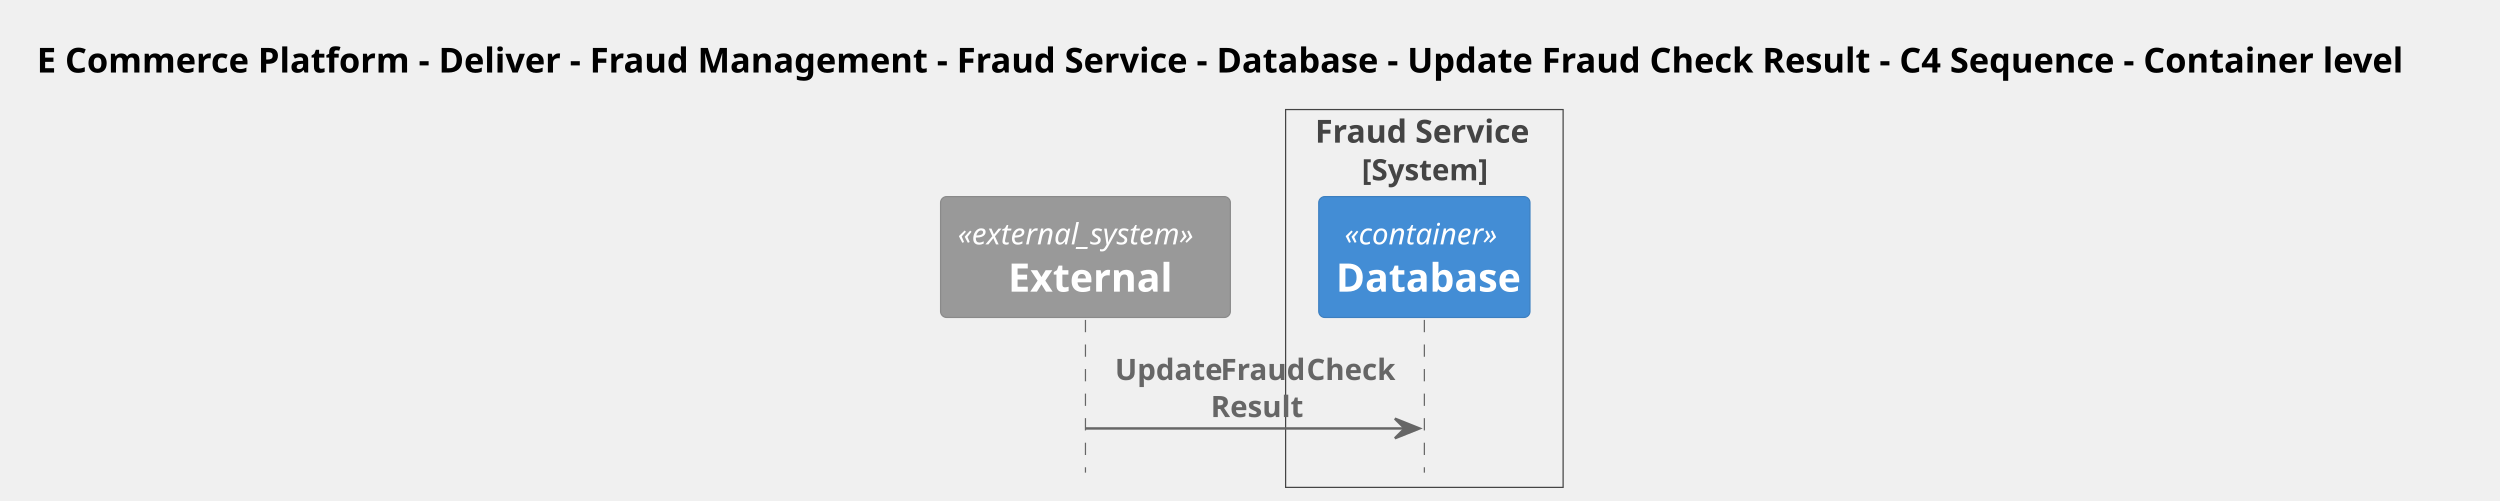
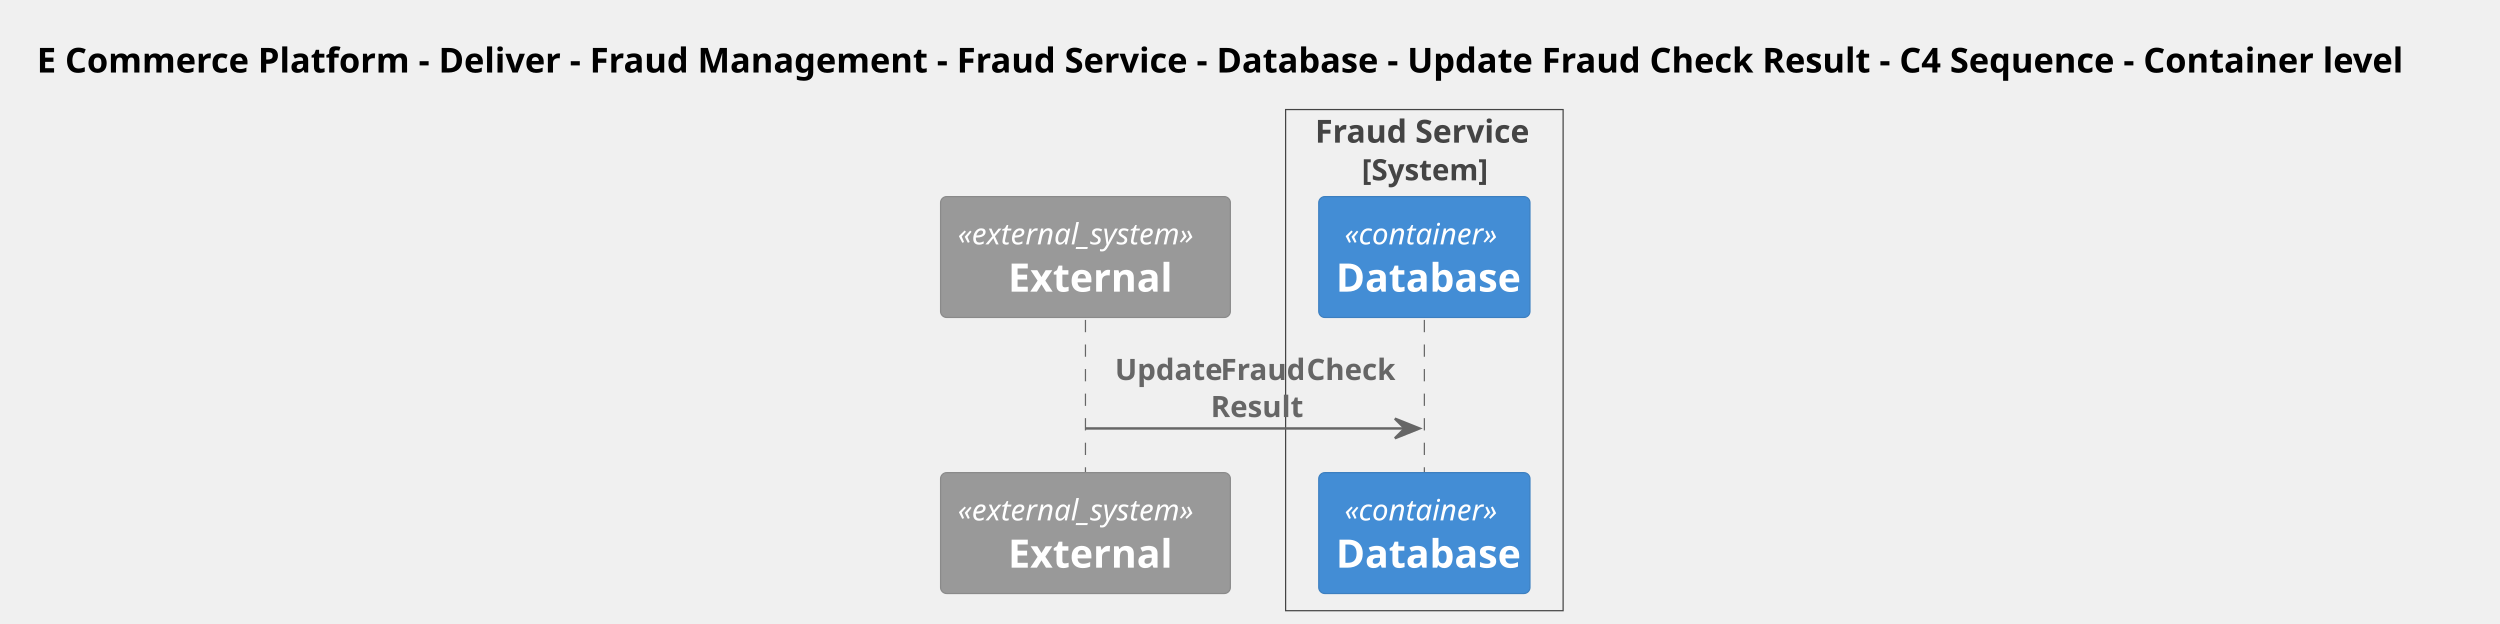
- <svg xmlns="http://www.w3.org/2000/svg" contentStyleType="text/css" height="204px" preserveAspectRatio="none" style="width:1018px;height:204px;background:#FFFFFF;" version="1.1" viewBox="0 0 1018 204" width="1018px" zoomAndPan="magnify">
+ <svg xmlns="http://www.w3.org/2000/svg" contentStyleType="text/css" height="254px" preserveAspectRatio="none" style="width:1018px;height:254px;background:#FFFFFF;" version="1.1" viewBox="0 0 1018 254" width="1018px" zoomAndPan="magnify">
  <defs />
  <g>
-     <rect fill="none" height="153.852" style="stroke:#444444;stroke-width:0.5;" width="113" x="523.5" y="44.609" />
+     <rect fill="none" height="204.07" style="stroke:#444444;stroke-width:0.5;" width="113" x="523.5" y="44.609" />
    <text fill="#444444" font-family="sans-serif" font-size="13" font-weight="bold" lengthAdjust="spacing" textLength="89" x="535.5" y="58.105">Fraud Service</text>
    <text fill="#444444" font-family="sans-serif" font-size="12" font-weight="bold" lengthAdjust="spacing" textLength="51" x="554.5" y="73.418">[System]</text>
    <text fill="#000000" font-family="sans-serif" font-size="14" font-weight="bold" lengthAdjust="spacing" textLength="985" x="15" y="29.533">E Commerce Platform - Deliver - Fraud Management - Fraud Service - Database - Update Fraud Check Result - C4 Sequence - Container level</text>
    <line style="stroke:#666666;stroke-width:0.5;stroke-dasharray:5.0,5.0;" x1="442" x2="442" y1="130.273" y2="192.461" />
    <line style="stroke:#666666;stroke-width:0.5;stroke-dasharray:5.0,5.0;" x1="580" x2="580" y1="130.273" y2="192.461" />
    <rect fill="#999999" height="49.219" rx="2.5" ry="2.5" style="stroke:#8A8A8A;stroke-width:0.5;" width="118" x="383" y="80.055" />
    <text fill="#FFFFFF" font-family="sans-serif" font-size="12" font-style="italic" lengthAdjust="spacing" textLength="104" x="390" y="99.512">«external_system»</text>
    <text fill="#FFFFFF" font-family="sans-serif" font-size="16" font-weight="bold" lengthAdjust="spacing" textLength="63" x="410.5" y="118.758">External</text>
    <rect fill="#438DD5" height="49.219" rx="2.5" ry="2.5" style="stroke:#3C7FC0;stroke-width:0.5;" width="86" x="537" y="80.055" />
    <text fill="#FFFFFF" font-family="sans-serif" font-size="12" font-style="italic" lengthAdjust="spacing" textLength="65" x="547.5" y="99.512">«container»</text>
    <text fill="#FFFFFF" font-family="sans-serif" font-size="16" font-weight="bold" lengthAdjust="spacing" textLength="72" x="544" y="118.758">Database</text>
+     <rect fill="#999999" height="49.219" rx="2.5" ry="2.5" style="stroke:#8A8A8A;stroke-width:0.5;" width="118" x="383" y="192.461" />
+     <text fill="#FFFFFF" font-family="sans-serif" font-size="12" font-style="italic" lengthAdjust="spacing" textLength="104" x="390" y="211.918">«external_system»</text>
+     <text fill="#FFFFFF" font-family="sans-serif" font-size="16" font-weight="bold" lengthAdjust="spacing" textLength="63" x="410.5" y="231.164">External</text>
+     <rect fill="#438DD5" height="49.219" rx="2.5" ry="2.5" style="stroke:#3C7FC0;stroke-width:0.5;" width="86" x="537" y="192.461" />
+     <text fill="#FFFFFF" font-family="sans-serif" font-size="12" font-style="italic" lengthAdjust="spacing" textLength="65" x="547.5" y="211.918">«container»</text>
+     <text fill="#FFFFFF" font-family="sans-serif" font-size="16" font-weight="bold" lengthAdjust="spacing" textLength="72" x="544" y="231.164">Database</text>
    <polygon fill="#666666" points="568,170.461,578,174.461,568,178.461,572,174.461" style="stroke:#666666;stroke-width:1.0;" />
    <line style="stroke:#666666;stroke-width:1.0;" x1="442" x2="574" y1="174.461" y2="174.461" />
    <text fill="#666666" font-family="sans-serif" font-size="12" font-weight="bold" lengthAdjust="spacing" textLength="40" x="454" y="154.731">Update</text>
    <text fill="#666666" font-family="sans-serif" font-size="12" font-weight="bold" lengthAdjust="spacing" textLength="3" x="494" y="154.731"> </text>
    <text fill="#666666" font-family="sans-serif" font-size="12" font-weight="bold" lengthAdjust="spacing" textLength="32" x="497" y="154.731">Fraud</text>
    <text fill="#666666" font-family="sans-serif" font-size="12" font-weight="bold" lengthAdjust="spacing" textLength="3" x="529" y="154.731"> </text>
    <text fill="#666666" font-family="sans-serif" font-size="12" font-weight="bold" lengthAdjust="spacing" textLength="36" x="532" y="154.731">Check</text>
    <text fill="#666666" font-family="sans-serif" font-size="12" font-weight="bold" lengthAdjust="spacing" textLength="36" x="493" y="169.824">Result</text>
  </g>
</svg>
